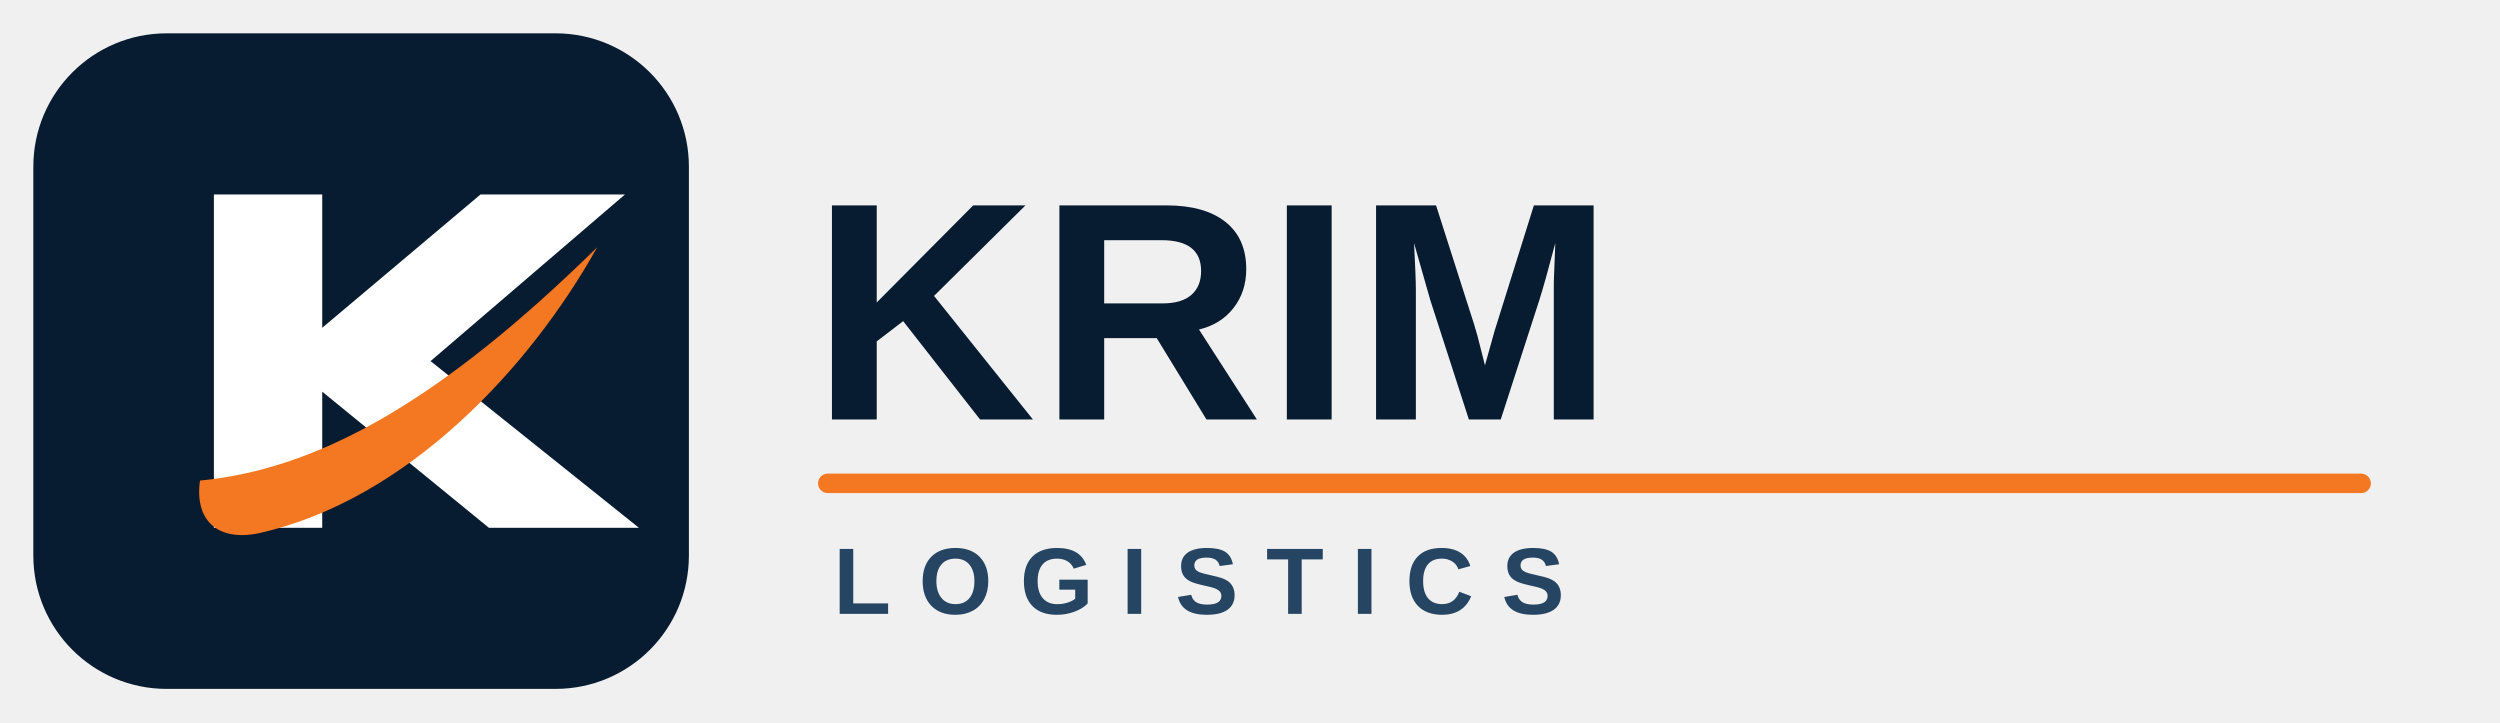
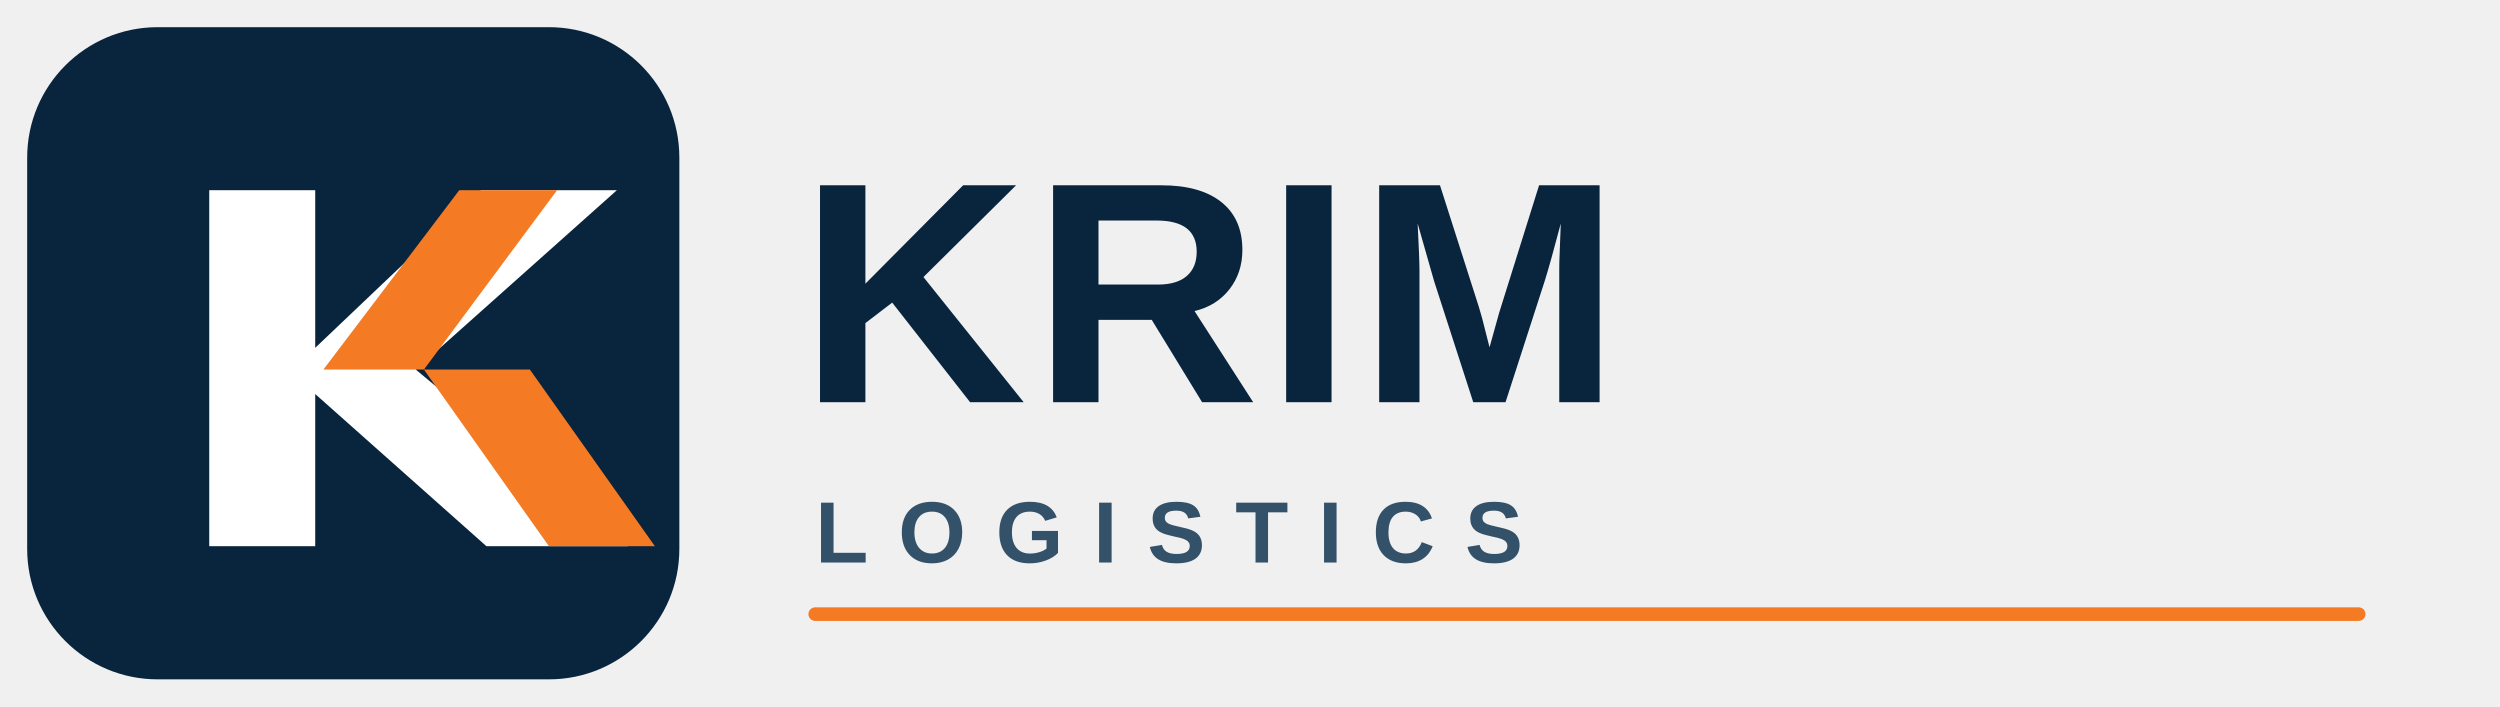
- <svg xmlns="http://www.w3.org/2000/svg" width="900" height="260" viewBox="0 0 900 260" role="img" aria-labelledby="title desc">
-   <rect x="12" y="12" width="236" height="236" rx="48" fill="#071B31" />
-   <path d="M77 190V70h39v48l57-48h52l-70 60 75 60h-54l-60-49v49z" fill="#FFFFFF" />
-   <path d="M72 173c42-4 86-28 143-84-24 43-68 91-122 103-15 3-23-5-21-19z" fill="#F47721" />
-   <text x="292" y="151" fill="#071B31" font-family="Arial,Helvetica,sans-serif" font-size="112" font-weight="800" letter-spacing="1">KRIM</text>
-   <path d="M298 174H850" stroke="#F47721" stroke-width="7" stroke-linecap="round" />
-   <text x="300" y="221" fill="#254563" font-family="Arial,Helvetica,sans-serif" font-size="34" font-weight="700" letter-spacing="10">LOGISTICS</text>
+ <svg xmlns="http://www.w3.org/2000/svg" width="920" height="260" viewBox="0 0 920 260" role="img" aria-labelledby="title desc">
+   <rect x="10" y="10" width="240" height="240" rx="48" fill="#09243D" />
+   <path d="M77 70h39v58l61-58h50l-74 66 78 65h-52l-63-56v56H77z" fill="#FFFFFF" />
+   <path d="M169 70h36l-49 66h-37zM156 136h39l46 65h-39z" fill="#F47A24" />
+   <text x="294" y="148" fill="#09243D" font-family="Arial,Helvetica,sans-serif" font-size="116" font-weight="800" letter-spacing="2">KRIM</text>
+   <text x="300" y="207" fill="#34516A" font-family="Arial,Helvetica,sans-serif" font-size="32" font-weight="700" letter-spacing="11">LOGISTICS</text>
+   <path d="M300 226H868" stroke="#F47A24" stroke-width="5" stroke-linecap="round" />
</svg>
